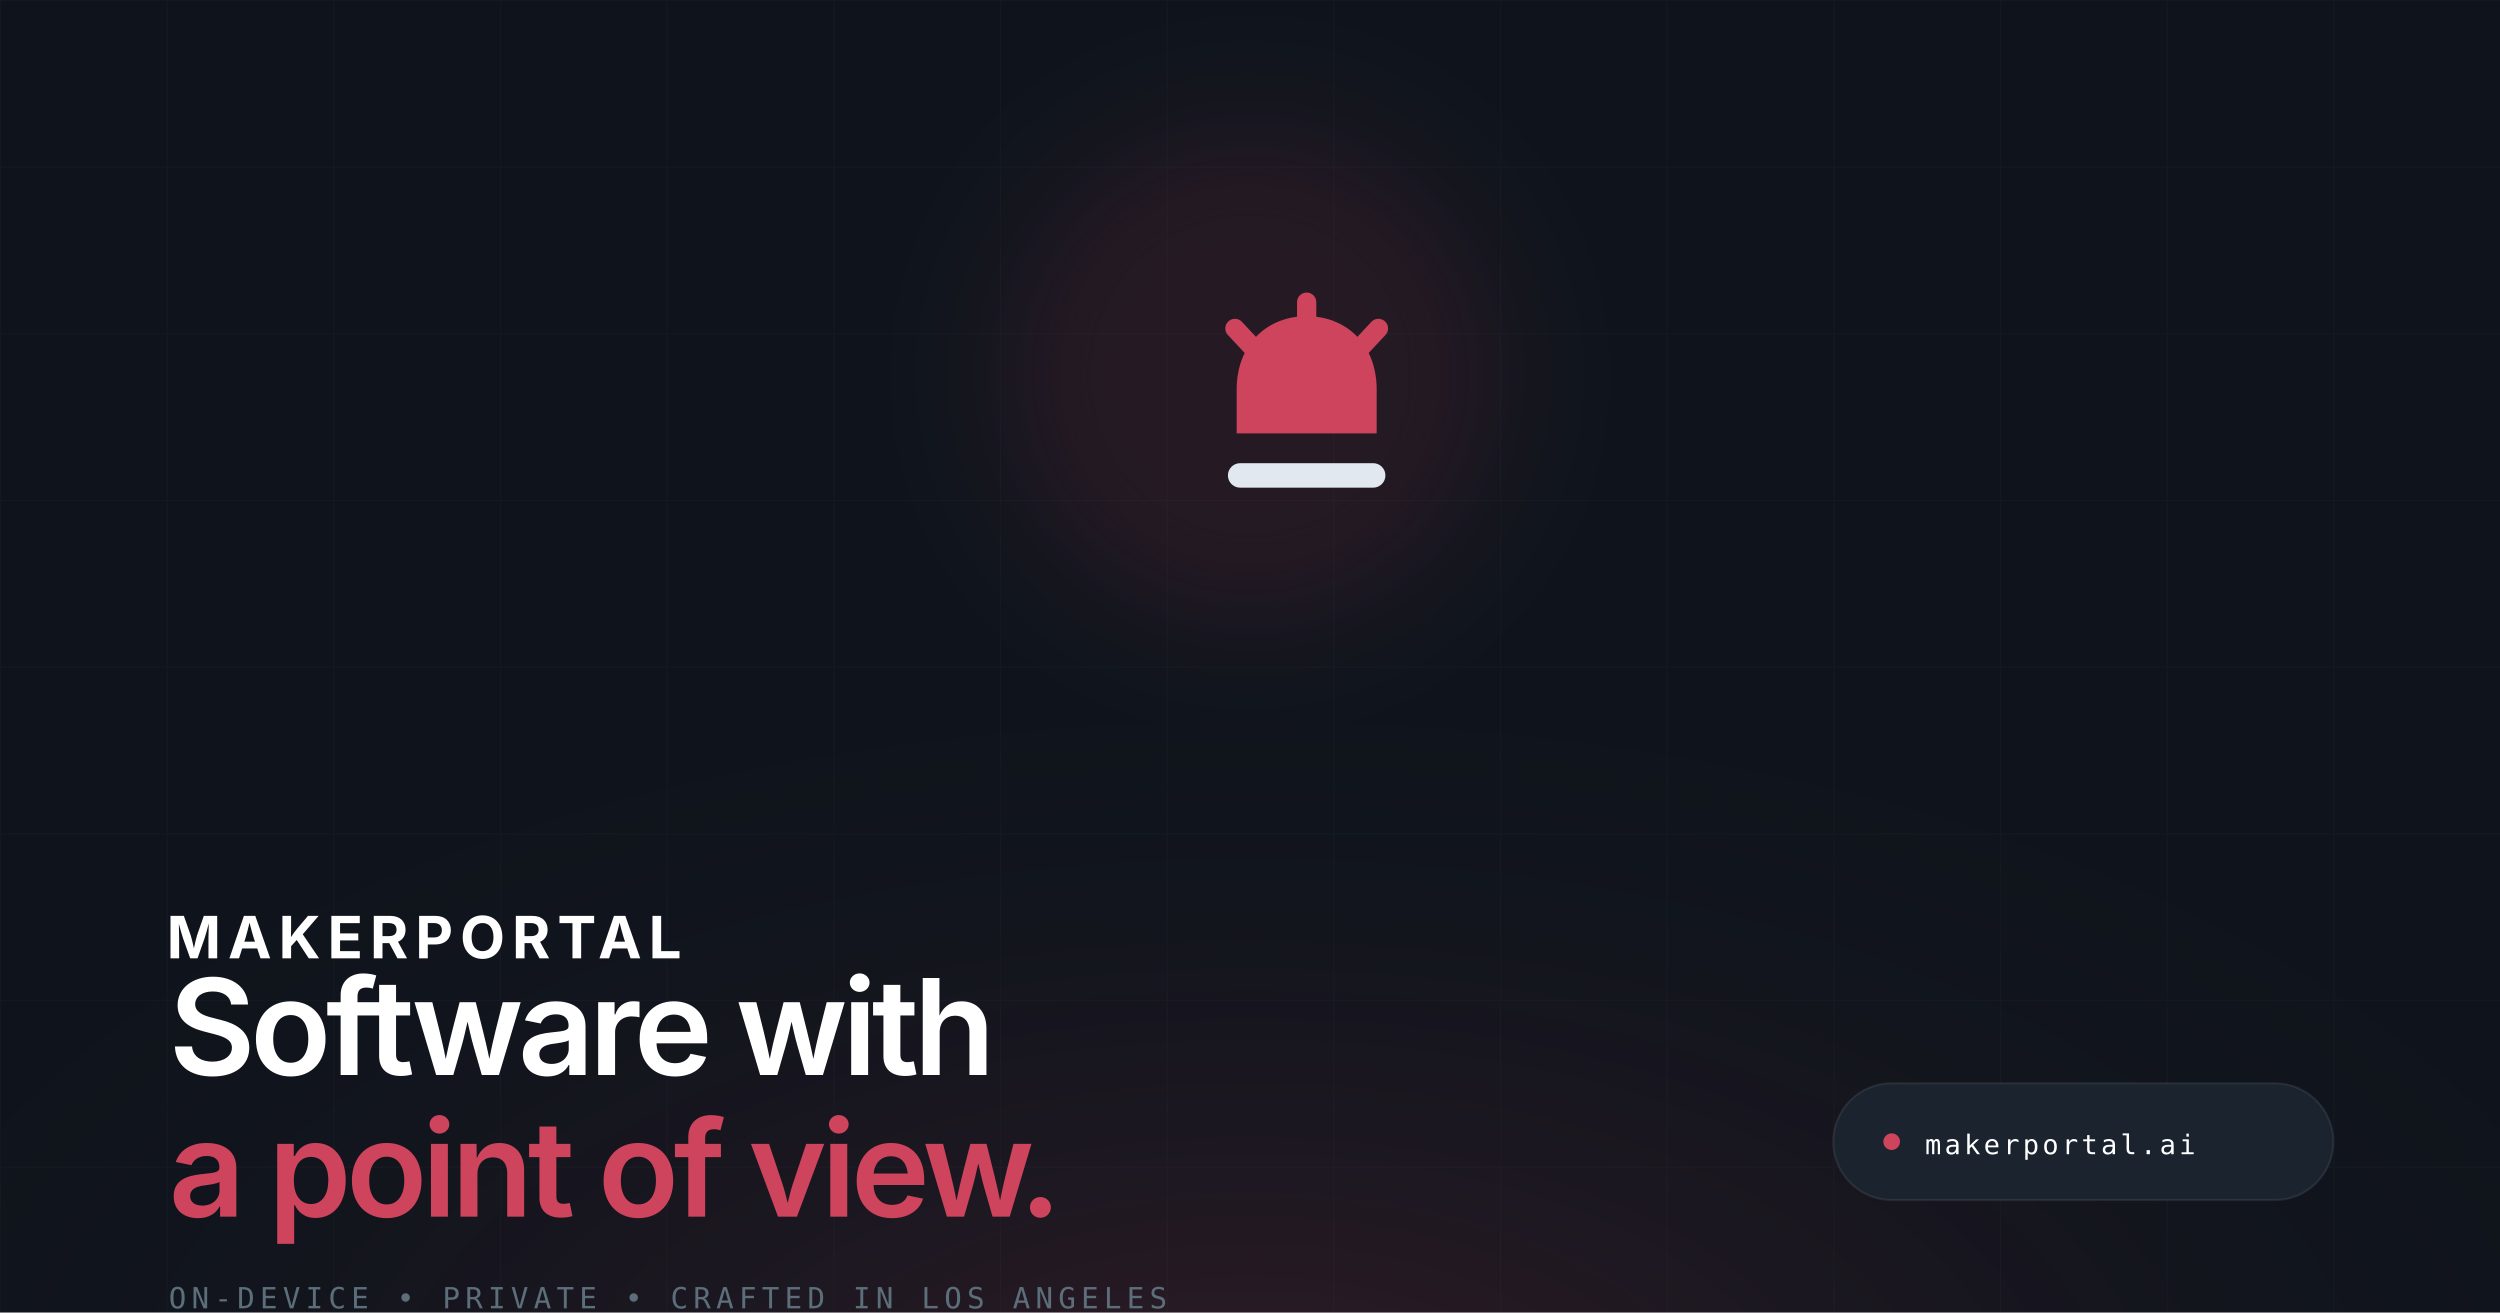
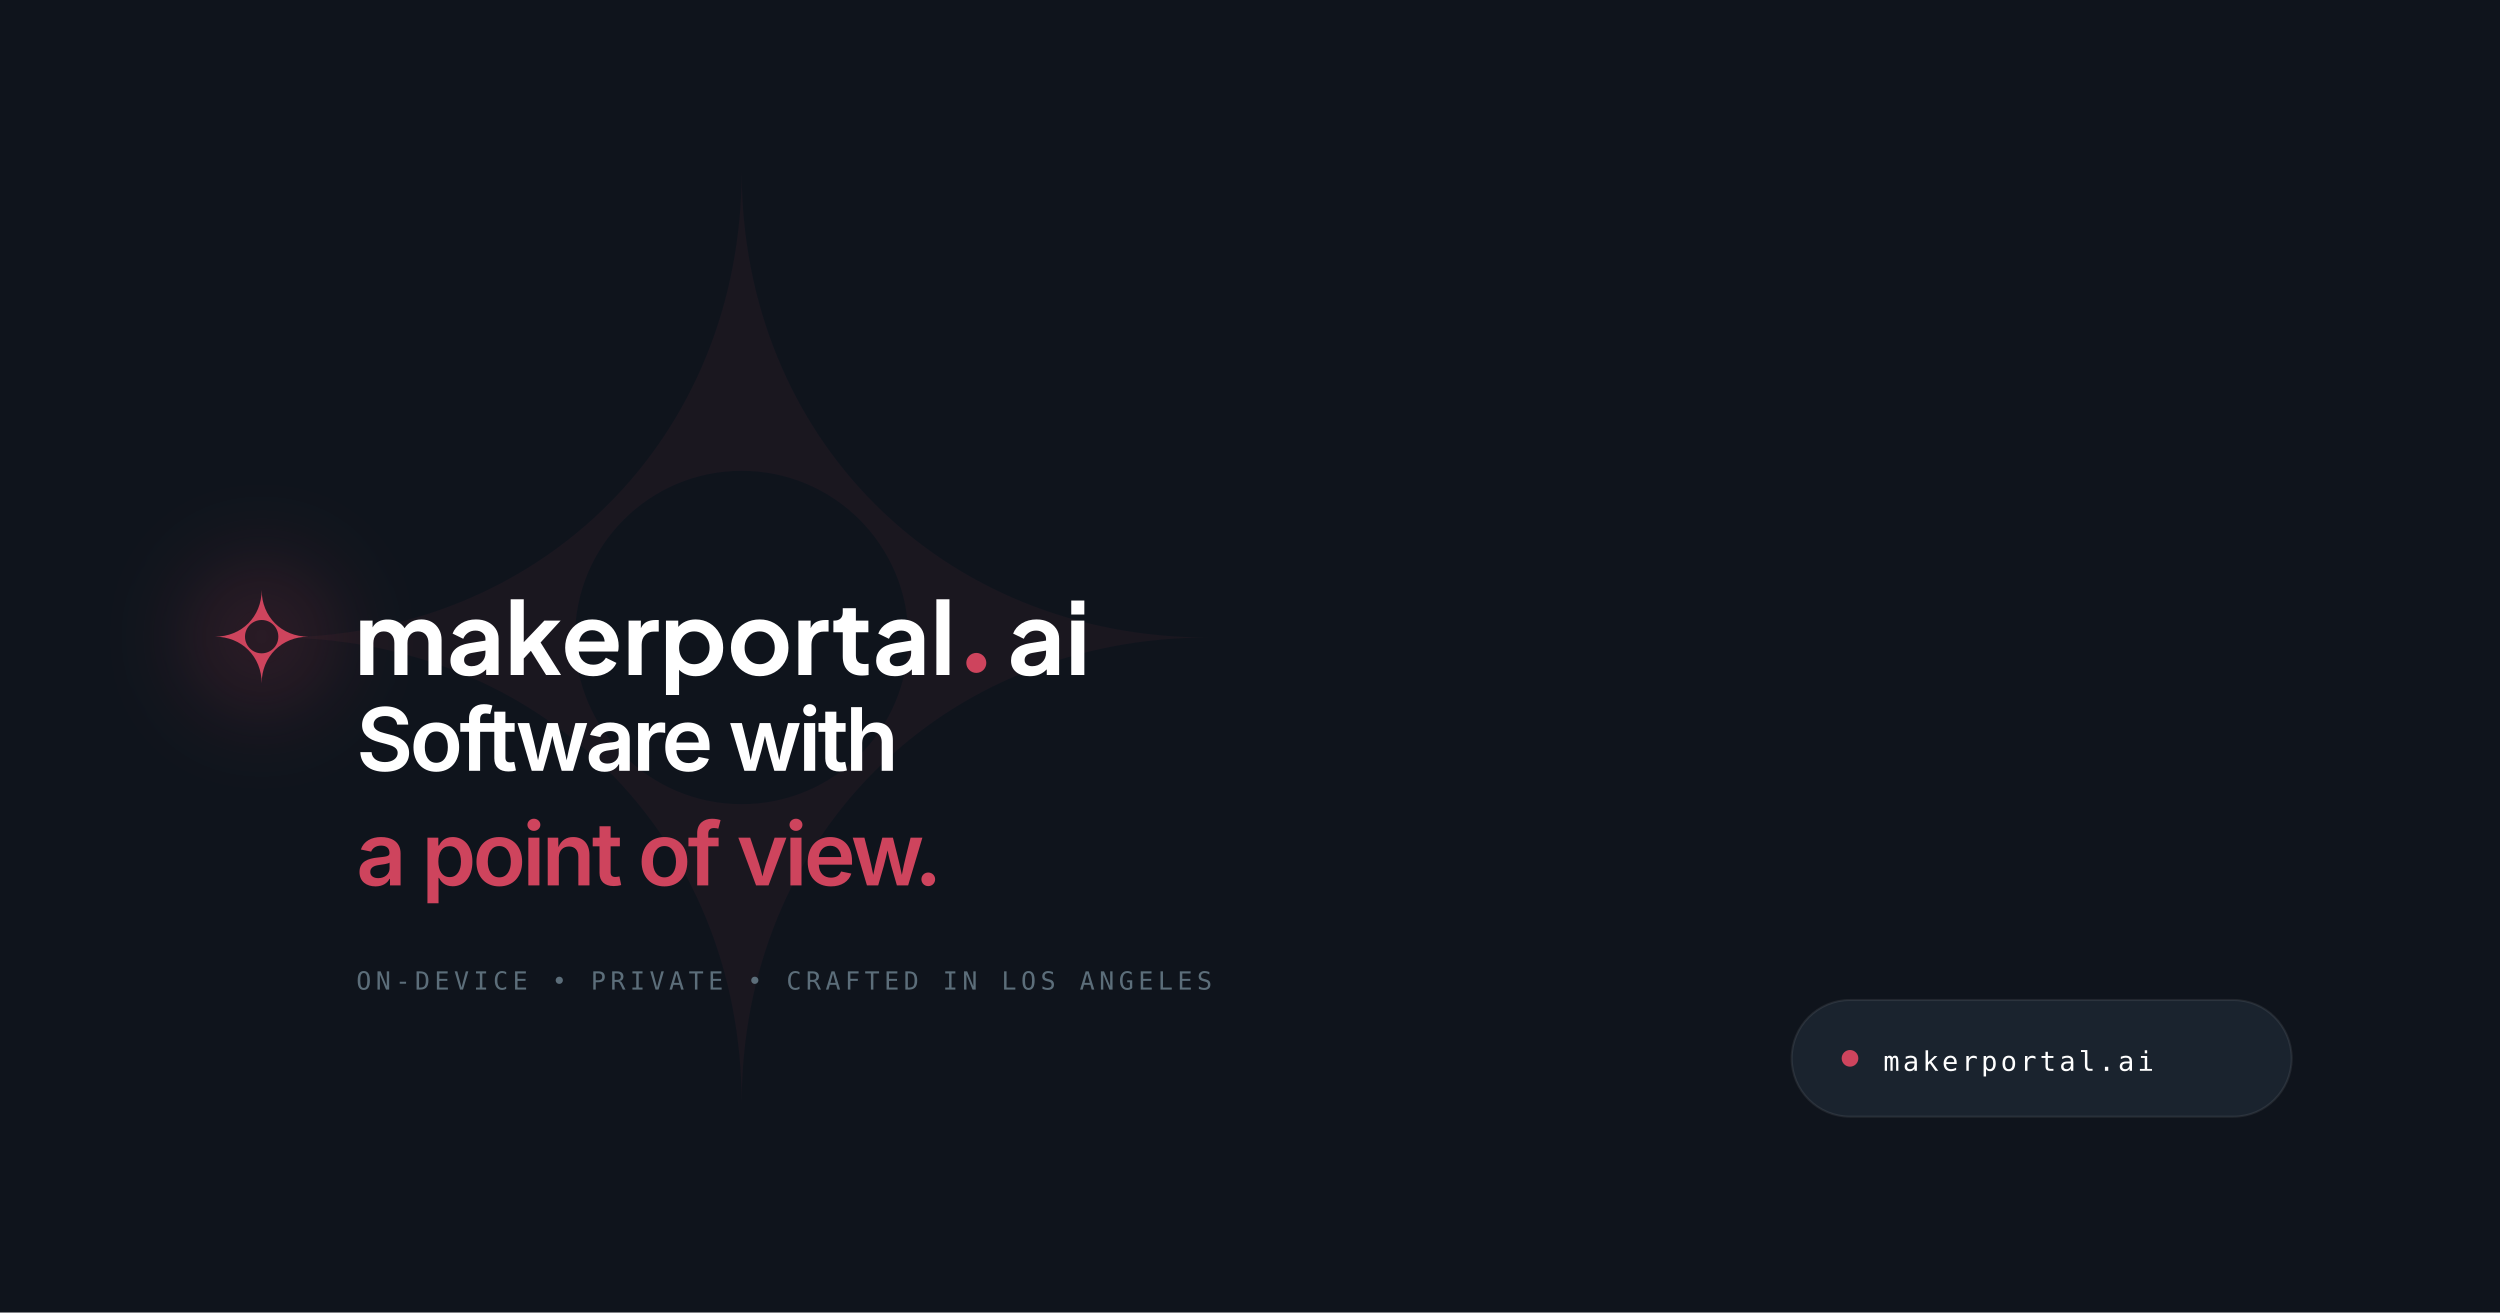
- <svg xmlns="http://www.w3.org/2000/svg" width="1200" height="630" viewBox="0 0 1200 630" role="img" aria-label="MakerPortal OG">
-   <defs>
-     <radialGradient id="aura" cx="50%" cy="110%" r="60%">
-       <stop offset="0%" stop-color="#CE445D" stop-opacity="0.18" />
-       <stop offset="100%" stop-color="#0F141C" stop-opacity="0" />
-     </radialGradient>
-     <pattern id="grid" width="80" height="80" patternUnits="userSpaceOnUse">
-       <path d="M 80 0 L 0 0 0 80" fill="none" stroke="#5C6E7A" stroke-opacity="0.06" stroke-width="1" />
-     </pattern>
-   </defs>
+ <svg xmlns="http://www.w3.org/2000/svg" viewBox="0 0 1200 630" fill="none">
  <rect width="1200" height="630" fill="#0F141C" />
-   <rect width="1200" height="630" fill="url(#grid)" />
-   <rect width="1200" height="630" fill="url(#aura)" />
-   <g transform="translate(560 140)">
-     <circle cx="40" cy="40" r="120" fill="#CE445D" opacity="0.12" style="filter: blur(30px)" />
-     <g transform="scale(4.2)">
-       <g stroke="#CE445D" stroke-width="2.2" stroke-linecap="round">
-         <line x1="16" y1="1.2" x2="16" y2="5.2" />
-         <line x1="7.8" y1="4.2" x2="10.6" y2="7.2" />
-         <line x1="24.2" y1="4.2" x2="21.4" y2="7.2" />
-       </g>
-       <path d="M8 16.2V11.2C8 5.9 11.6 2.8 16 2.8C20.4 2.8 24 5.9 24 11.2V16.2H8Z" fill="#CE445D" />
-       <rect x="7" y="19.6" width="18" height="2.8" rx="1.4" fill="#E2E8F0" />
+   <g transform="translate(100 50) scale(16)" opacity="0.06">
+     <path d="M 16,2 C 16,10 10,16 2,16 C 10,16 16,22 16,30 C 16,22 22,16 30,16 C 22,16 16,10 16,2 Z M 16,11 A 5,5 0 1 0 16,21 A 5,5 0 1 0 16,11 Z" fill="#CE445D" fill-rule="evenodd" />
+   </g>
+   <g transform="translate(100 280) scale(1.6)">
+     <circle cx="16" cy="16" r="24" fill="#CE445D" opacity="0.15" style="filter: blur(12px)" />
+     <path d="M 16,2 C 16,10 10,16 2,16 C 10,16 16,22 16,30 C 16,22 22,16 30,16 C 22,16 16,10 16,2 Z M 16,11 A 5,5 0 1 0 16,21 A 5,5 0 1 0 16,11 Z" fill="#CE445D" fill-rule="evenodd" transform="scale(1)" />
+   </g>
+   <g transform="translate(170 280)">
+     <g transform="scale(2)" fill="white">
+       <path d="M 4.61 22 L 1.46 22 L 1.46 8.94 L 4.42 8.94 L 4.42 10.58 Q 4.94 9.62 5.9 9.14 Q 6.86 8.66 8.06 8.68 L 8.06 8.68 Q 9.38 8.66 10.45 9.23 Q 11.52 9.81 12.1 10.77 L 12.1 10.77 Q 12.77 9.71 13.81 9.18 Q 14.86 8.66 16.15 8.66 L 16.15 8.66 Q 17.54 8.66 18.64 9.29 Q 19.73 9.93 20.35 11.03 Q 20.98 12.14 20.98 13.6 L 20.98 13.6 L 20.98 22 L 17.83 22 L 17.83 14.34 Q 17.83 13.05 17.15 12.29 Q 16.46 11.54 15.31 11.54 L 15.31 11.54 Q 14.18 11.54 13.49 12.3 Q 12.79 13.07 12.79 14.34 L 12.79 14.34 L 12.79 22 L 9.65 22 L 9.65 14.34 Q 9.65 13.05 8.96 12.29 Q 8.28 11.54 7.13 11.54 L 7.13 11.54 Q 5.98 11.54 5.29 12.3 Q 4.61 13.07 4.61 14.34 L 4.61 14.34 L 4.61 22 M 27.6 22.29 L 27.6 22.29 Q 25.56 22.29 24.34 21.28 Q 23.11 20.27 23.11 18.54 L 23.11 18.54 Q 23.11 16.91 24.22 15.83 Q 25.32 14.75 27.62 14.37 L 27.62 14.37 L 31.51 13.74 L 31.51 13.31 Q 31.51 12.47 30.85 11.91 Q 30.19 11.34 29.11 11.34 L 29.11 11.34 Q 28.08 11.34 27.31 11.88 Q 26.54 12.42 26.18 13.31 L 26.18 13.31 L 23.62 12.06 Q 24.19 10.53 25.73 9.59 Q 27.26 8.66 29.23 8.66 L 29.23 8.66 Q 30.84 8.66 32.05 9.26 Q 33.26 9.86 33.96 10.9 Q 34.66 11.94 34.66 13.31 L 34.66 13.31 L 34.66 22 L 31.68 22 L 31.68 20.63 Q 30.14 22.29 27.6 22.29 M 26.38 18.42 L 26.38 18.42 Q 26.38 19.1 26.88 19.49 Q 27.38 19.89 28.18 19.89 L 28.18 19.89 Q 29.66 19.89 30.59 18.96 Q 31.51 18.04 31.51 16.67 L 31.51 16.67 L 31.51 16.14 L 28.22 16.7 Q 26.38 17.03 26.38 18.42 M 40.7 22 L 37.56 22 L 37.56 3.83 L 40.7 3.83 L 40.7 14.13 L 45.65 8.94 L 49.56 8.94 L 44.74 14.2 L 49.66 22 L 46.06 22 L 42.41 16.19 L 40.7 18.04 L 40.7 22 M 57.36 22.29 L 57.36 22.29 Q 55.34 22.29 53.83 21.38 Q 52.32 20.46 51.48 18.92 Q 50.64 17.37 50.64 15.45 L 50.64 15.45 Q 50.64 13.5 51.49 11.97 Q 52.34 10.43 53.81 9.54 Q 55.27 8.66 57.12 8.66 L 57.12 8.66 Q 59.14 8.66 60.55 9.53 Q 61.97 10.41 62.72 11.85 Q 63.48 13.29 63.48 15.04 L 63.48 15.04 Q 63.48 15.4 63.44 15.75 Q 63.41 16.1 63.31 16.36 L 63.31 16.36 L 53.9 16.36 Q 54.05 17.82 55.01 18.68 Q 55.97 19.53 57.38 19.53 L 57.38 19.53 Q 58.46 19.53 59.22 19.07 Q 59.98 18.62 60.41 17.85 L 60.41 17.85 L 62.95 19.1 Q 62.35 20.49 60.85 21.39 Q 59.35 22.29 57.36 22.29 M 57.12 11.25 L 57.12 11.25 Q 55.94 11.25 55.09 11.96 Q 54.24 12.66 53.98 13.96 L 53.98 13.96 L 60.12 13.96 Q 60.02 12.76 59.2 12 Q 58.37 11.25 57.12 11.25 M 69 22 L 65.86 22 L 65.86 8.94 L 68.81 8.94 L 68.81 10.77 Q 69.31 9.69 70.22 9.24 Q 71.14 8.8 72.34 8.8 L 72.34 8.8 L 73.1 8.8 L 73.1 11.58 L 71.98 11.58 Q 70.66 11.58 69.83 12.41 Q 69 13.24 69 14.73 L 69 14.73 L 69 22 M 77.98 26.8 L 74.83 26.8 L 74.83 8.94 L 77.78 8.94 L 77.78 10.46 Q 78.48 9.62 79.56 9.14 Q 80.64 8.66 81.98 8.66 L 81.98 8.66 Q 83.83 8.66 85.32 9.57 Q 86.81 10.48 87.68 12.02 Q 88.56 13.55 88.56 15.47 L 88.56 15.47 Q 88.56 17.39 87.7 18.94 Q 86.83 20.49 85.34 21.39 Q 83.86 22.29 81.96 22.29 L 81.96 22.29 Q 80.76 22.29 79.73 21.89 Q 78.7 21.5 77.98 20.75 L 77.98 20.75 L 77.98 26.8 M 81.6 19.41 L 81.6 19.41 Q 82.68 19.41 83.51 18.9 Q 84.34 18.4 84.82 17.51 Q 85.3 16.62 85.3 15.47 L 85.3 15.47 Q 85.3 14.34 84.82 13.46 Q 84.34 12.57 83.51 12.05 Q 82.68 11.54 81.6 11.54 L 81.6 11.54 Q 80.54 11.54 79.73 12.05 Q 78.91 12.57 78.44 13.46 Q 77.98 14.34 77.98 15.47 L 77.98 15.47 Q 77.98 16.62 78.44 17.51 Q 78.91 18.4 79.73 18.9 Q 80.54 19.41 81.6 19.41 M 97.34 22.29 L 97.34 22.29 Q 95.42 22.29 93.85 21.4 Q 92.28 20.51 91.36 18.98 Q 90.43 17.44 90.43 15.47 L 90.43 15.47 Q 90.43 13.5 91.36 11.97 Q 92.28 10.43 93.84 9.54 Q 95.4 8.66 97.34 8.66 L 97.34 8.66 Q 99.24 8.66 100.8 9.54 Q 102.36 10.43 103.3 11.97 Q 104.23 13.5 104.23 15.47 L 104.23 15.47 Q 104.23 17.44 103.3 18.99 Q 102.36 20.54 100.8 21.41 Q 99.24 22.29 97.34 22.29 M 97.34 19.41 L 97.34 19.41 Q 98.38 19.41 99.19 18.9 Q 100.01 18.4 100.48 17.51 Q 100.94 16.62 100.94 15.47 L 100.94 15.47 Q 100.94 14.34 100.48 13.46 Q 100.01 12.57 99.19 12.05 Q 98.38 11.54 97.34 11.54 L 97.34 11.54 Q 96.26 11.54 95.45 12.05 Q 94.63 12.57 94.16 13.46 Q 93.7 14.34 93.7 15.47 L 93.7 15.47 Q 93.7 16.62 94.16 17.51 Q 94.63 18.4 95.45 18.9 Q 96.26 19.41 97.34 19.41 M 109.75 22 L 106.61 22 L 106.61 8.94 L 109.56 8.94 L 109.56 10.77 Q 110.06 9.69 110.98 9.24 Q 111.89 8.8 113.09 8.8 L 113.09 8.8 L 113.86 8.8 L 113.86 11.58 L 112.73 11.58 Q 111.41 11.58 110.58 12.41 Q 109.75 13.24 109.75 14.73 L 109.75 14.73 L 109.75 22 M 121.9 22.14 L 121.9 22.14 Q 119.69 22.14 118.48 20.93 Q 117.26 19.72 117.26 17.51 L 117.26 17.51 L 117.26 11.75 L 115.01 11.75 L 115.01 8.94 L 115.25 8.94 Q 116.21 8.94 116.74 8.44 Q 117.26 7.94 117.26 6.98 L 117.26 6.98 L 117.26 5.97 L 120.41 5.97 L 120.41 8.94 L 123.41 8.94 L 123.41 11.75 L 120.41 11.75 L 120.41 17.34 Q 120.41 18.33 120.94 18.86 Q 121.46 19.38 122.62 19.38 L 122.62 19.38 Q 122.98 19.38 123.46 19.31 L 123.46 19.31 L 123.46 22 Q 123.12 22.05 122.69 22.1 Q 122.26 22.14 121.9 22.14 M 129.77 22.29 L 129.77 22.29 Q 127.73 22.29 126.5 21.28 Q 125.28 20.27 125.28 18.54 L 125.28 18.54 Q 125.28 16.91 126.38 15.83 Q 127.49 14.75 129.79 14.37 L 129.79 14.37 L 133.68 13.74 L 133.68 13.31 Q 133.68 12.47 133.02 11.91 Q 132.36 11.34 131.28 11.34 L 131.28 11.34 Q 130.25 11.34 129.48 11.88 Q 128.71 12.42 128.35 13.31 L 128.35 13.31 L 125.78 12.06 Q 126.36 10.53 127.9 9.59 Q 129.43 8.66 131.4 8.66 L 131.4 8.66 Q 133.01 8.66 134.22 9.26 Q 135.43 9.86 136.13 10.9 Q 136.82 11.94 136.82 13.31 L 136.82 13.31 L 136.82 22 L 133.85 22 L 133.85 20.63 Q 132.31 22.29 129.77 22.29 M 128.54 18.42 L 128.54 18.42 Q 128.54 19.1 129.05 19.49 Q 129.55 19.89 130.34 19.89 L 130.34 19.89 Q 131.83 19.89 132.76 18.96 Q 133.68 18.04 133.68 16.67 L 133.68 16.67 L 133.68 16.14 L 130.39 16.7 Q 128.54 17.03 128.54 18.42 M 142.87 22 L 139.73 22 L 139.73 3.83 L 142.87 3.83 L 142.87 22" fill="white" />
+       <circle cx="149.312" cy="19.1" r="2.4" fill="#CE445D" />
+       <path d="M 162.14 22.29 L 162.14 22.29 Q 160.1 22.29 158.87 21.28 Q 157.65 20.27 157.65 18.54 L 157.65 18.54 Q 157.65 16.91 158.75 15.83 Q 159.86 14.75 162.16 14.37 L 162.16 14.37 L 166.05 13.74 L 166.05 13.31 Q 166.05 12.47 165.39 11.91 Q 164.73 11.34 163.65 11.34 L 163.65 11.34 Q 162.62 11.34 161.85 11.88 Q 161.08 12.42 160.72 13.31 L 160.72 13.31 L 158.15 12.06 Q 158.73 10.53 160.26 9.59 Q 161.8 8.66 163.77 8.66 L 163.77 8.66 Q 165.38 8.66 166.59 9.26 Q 167.8 9.86 168.5 10.9 Q 169.19 11.94 169.19 13.31 L 169.19 13.31 L 169.19 22 L 166.22 22 L 166.22 20.63 Q 164.68 22.29 162.14 22.29 M 160.91 18.42 L 160.91 18.42 Q 160.91 19.1 161.42 19.49 Q 161.92 19.89 162.71 19.89 L 162.71 19.89 Q 164.2 19.89 165.12 18.96 Q 166.05 18.04 166.05 16.67 L 166.05 16.67 L 166.05 16.14 L 162.76 16.7 Q 160.91 17.03 160.91 18.42 M 175.24 7.48 L 172.1 7.48 L 172.1 4.12 L 175.24 4.12 L 175.24 7.48 M 175.24 22 L 172.1 22 L 172.1 8.94 L 175.24 8.94 L 175.24 22" fill="white" />
    </g>
+     <text x="1" y="90" font-family="'Plus Jakarta Sans', Inter, sans-serif" font-weight="600" font-size="42" letter-spacing="-0.04em" fill="white">Software with</text>
+     <text x="1" y="145" font-family="'Plus Jakarta Sans', Inter, sans-serif" font-weight="600" font-size="42" letter-spacing="-0.04em" fill="#CE445D">a point of view.</text>
+     <text x="1" y="195" font-family="SFMono-Regular, monospace" font-size="12" letter-spacing="0.18em" fill="#5C6E7A">ON-DEVICE • PRIVATE • CRAFTED IN LOS ANGELES</text>
  </g>
-   <g transform="translate(80 460)">
-     <text font-family="'Plus Jakarta Sans', Inter, sans-serif" font-weight="700" font-size="28" letter-spacing="0.12em" fill="white">MAKERPORTAL</text>
-     <text x="1" y="56" font-family="'Plus Jakarta Sans', Inter, sans-serif" font-weight="600" font-size="64" letter-spacing="-0.04em" fill="white">Software with</text>
-     <text x="1" y="124" font-family="'Plus Jakarta Sans', Inter, sans-serif" font-weight="600" font-size="64" letter-spacing="-0.04em" fill="#CE445D">a point of view.</text>
-     <text x="1" y="168" font-family="SFMono-Regular, monospace" font-size="14" letter-spacing="0.18em" fill="#5C6E7A">ON-DEVICE • PRIVATE • CRAFTED IN LOS ANGELES</text>
-   </g>
-   <g transform="translate(880 520)">
+   <g transform="translate(860 480)">
    <rect width="240" height="56" rx="28" fill="#1A232E" stroke="white" stroke-opacity="0.08" />
    <circle cx="28" cy="28" r="4" fill="#CE445D" />
    <text x="44" y="34" font-family="SFMono-Regular, monospace" font-size="13" fill="white" letter-spacing="0.12em">makerportal.ai</text>
  </g>
</svg>
